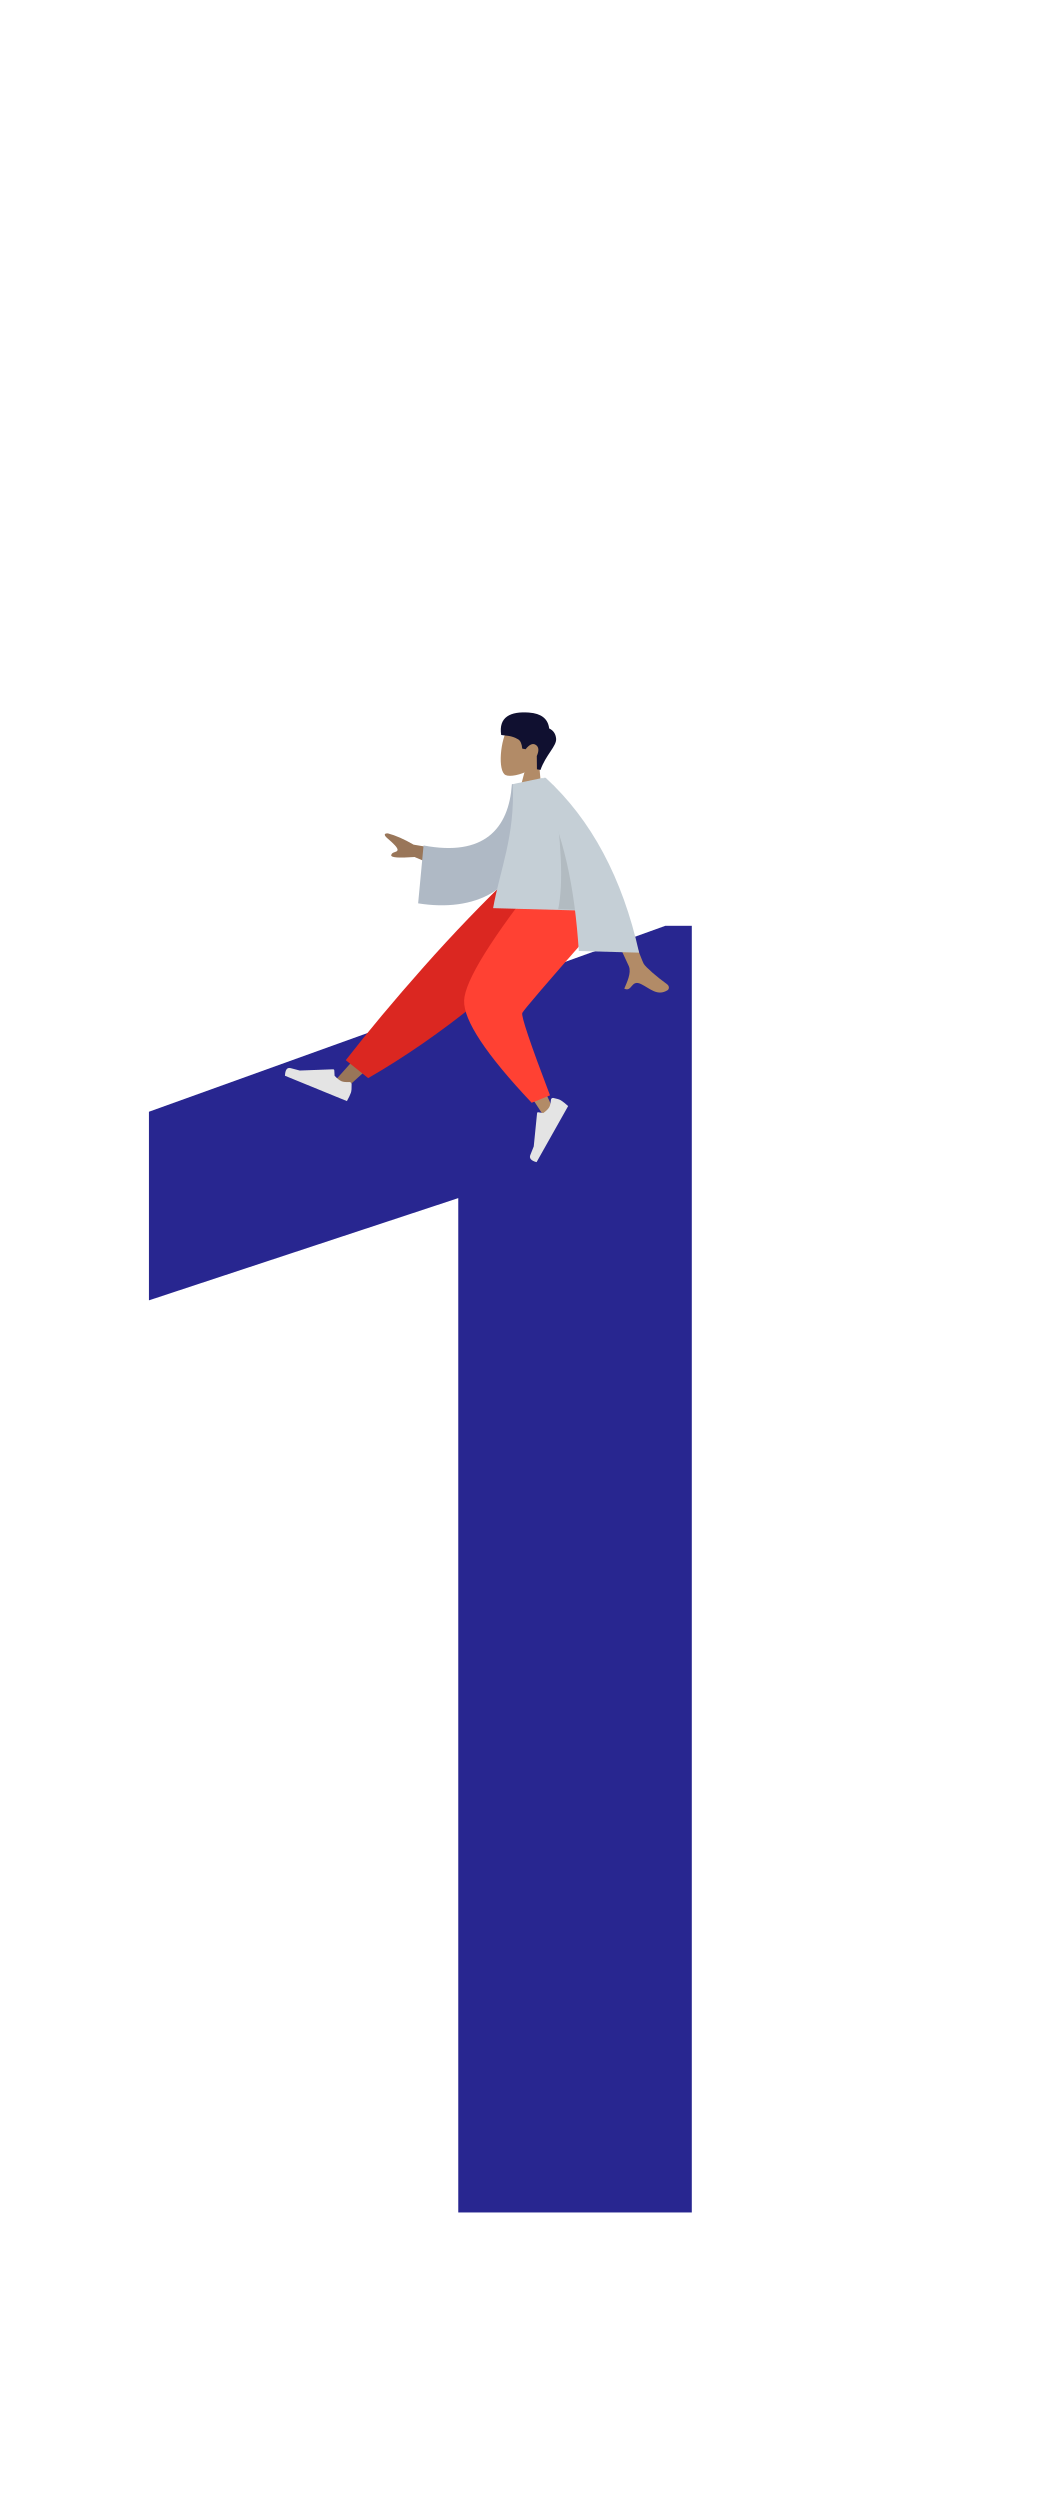
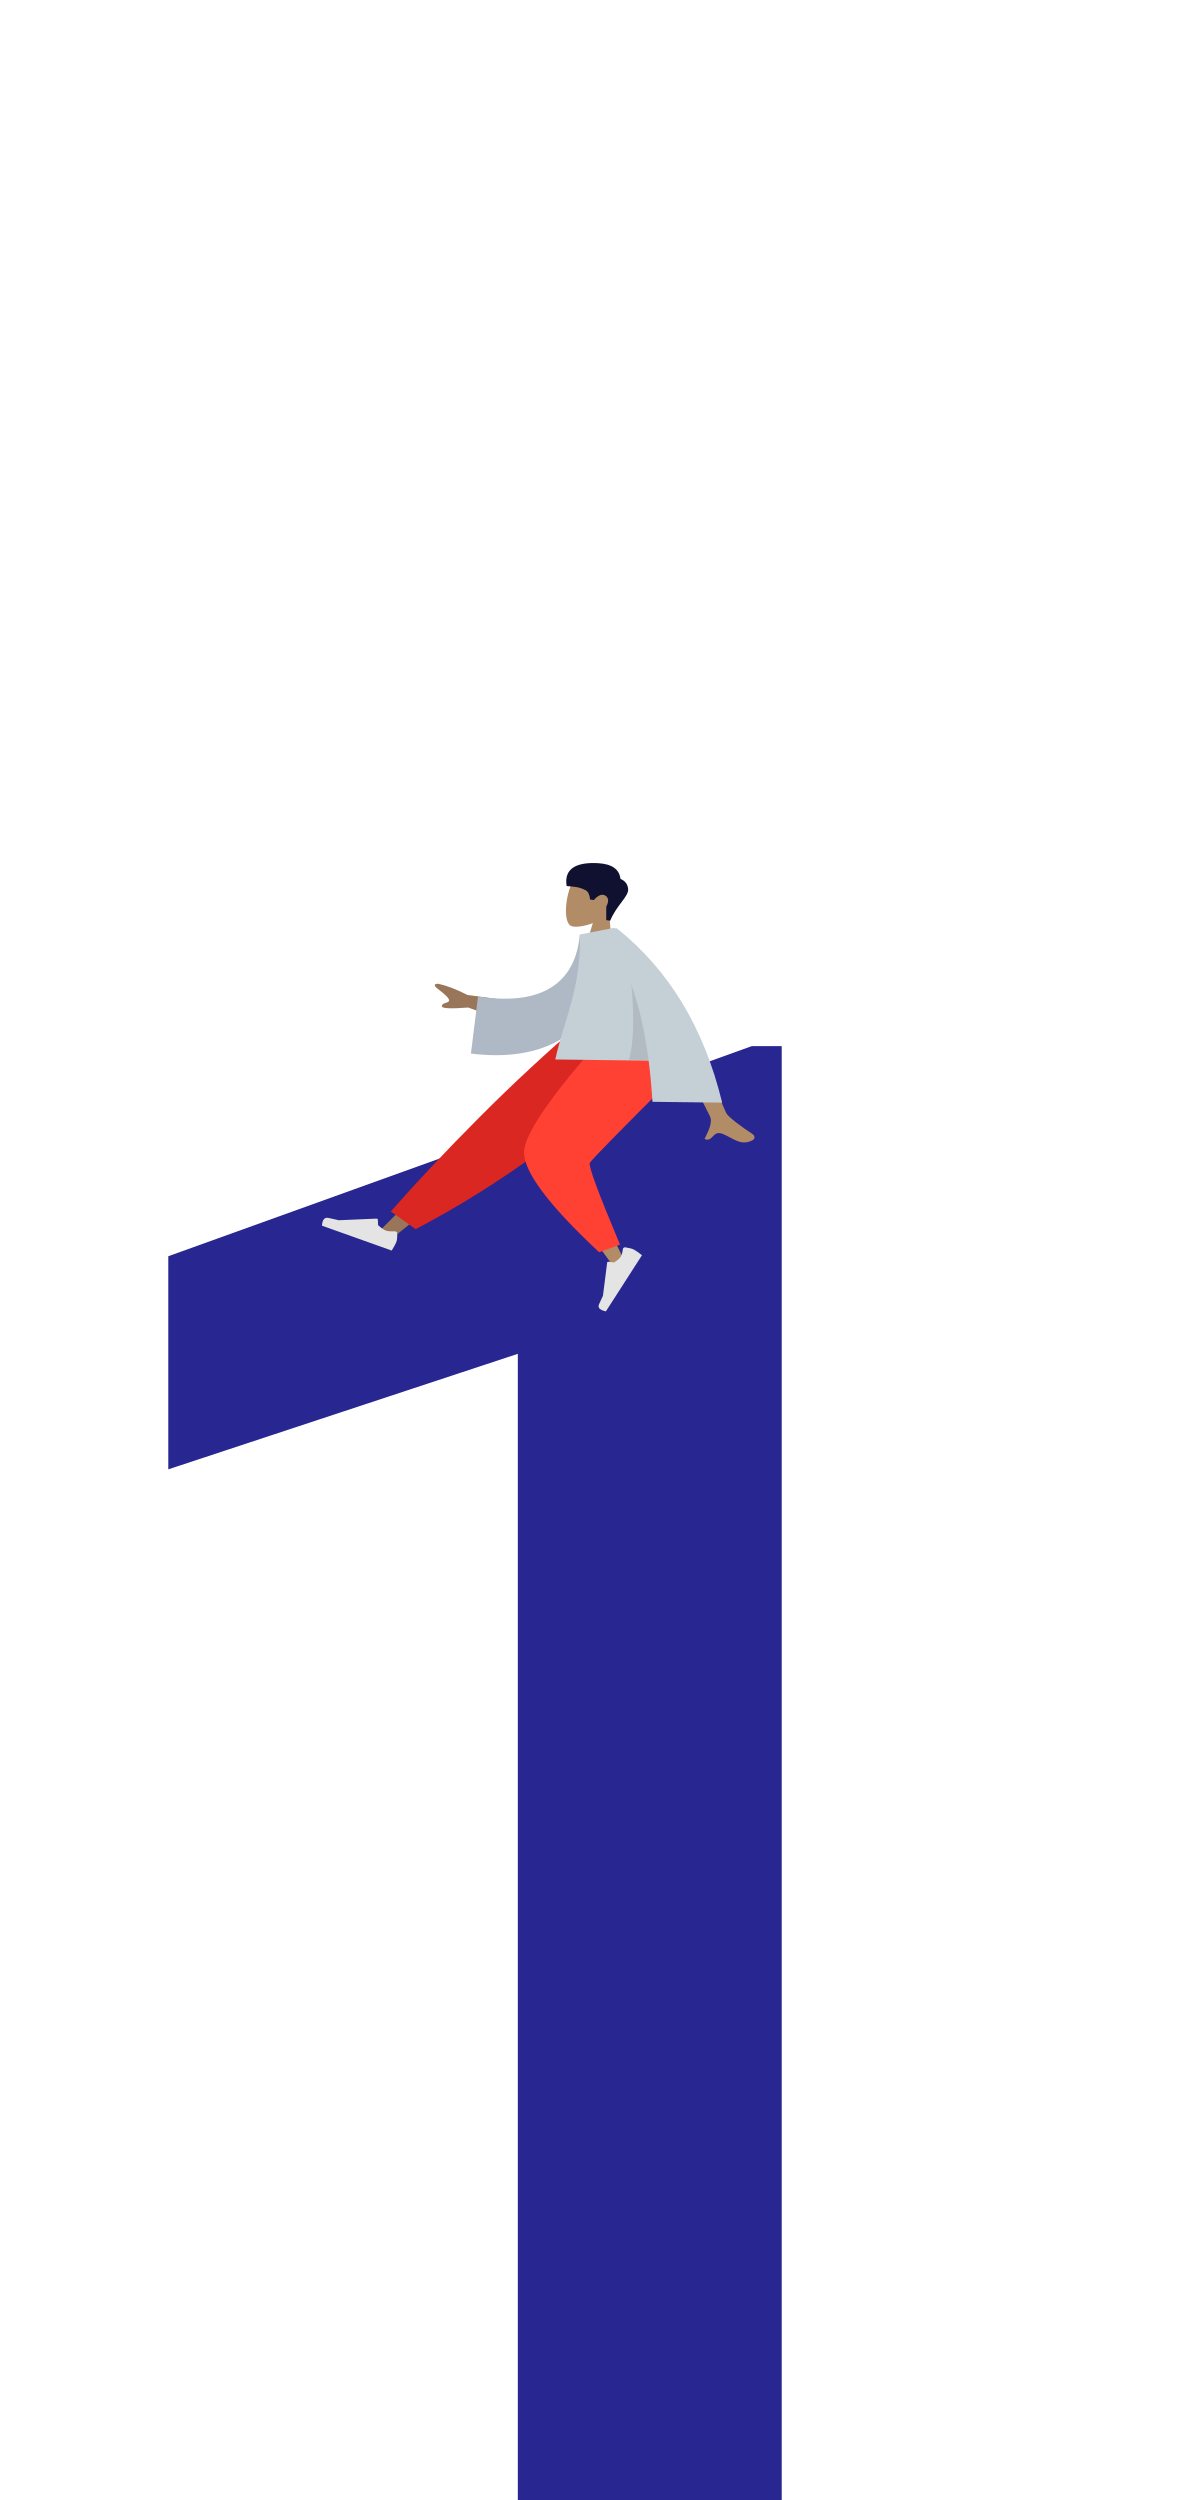
- <svg xmlns="http://www.w3.org/2000/svg" width="133" height="313" viewBox="0 0 133 313" fill="none">
+ <svg xmlns="http://www.w3.org/2000/svg" width="133" height="277" viewBox="0 0 133 277" fill="none">
  <path opacity="0.87" d="M86.614 115.909V277H57.375V150.003L18.647 162.802V139.19L83.304 115.909H86.614Z" fill="#080680" />
-   <path fill-rule="evenodd" clip-rule="evenodd" d="M67.998 101.365L67.374 94.25L66.345 94.058L64.604 100.734L67.998 101.365Z" fill="#B28B67" />
-   <path fill-rule="evenodd" clip-rule="evenodd" d="M63.306 97.041C64.339 97.523 68.677 96.122 68.828 92.945C68.979 89.768 64.659 89.666 63.65 91.095C62.641 92.524 62.273 96.559 63.306 97.041Z" fill="#B28B67" />
-   <path fill-rule="evenodd" clip-rule="evenodd" d="M67.669 96.397C68.329 94.509 69.711 93.396 69.626 92.482C69.57 91.872 69.279 91.445 68.755 91.201C68.611 89.986 67.766 89.323 66.222 89.213C63.905 89.046 62.396 89.762 62.748 92.022C63.303 92.125 63.995 92.044 64.879 92.569C65.159 92.736 65.329 93.122 65.387 93.728L65.805 93.806C66.291 93.191 66.721 93.011 67.094 93.268C67.467 93.525 67.505 93.986 67.207 94.653L67.224 96.314L67.669 96.397Z" fill="#101030" />
-   <path fill-rule="evenodd" clip-rule="evenodd" d="M71.523 112.166L55.649 125.078L43.189 136.388L41.568 135.724L64.944 109.473L71.523 112.166Z" fill="#997659" />
-   <path fill-rule="evenodd" clip-rule="evenodd" d="M44.023 135.754C44.036 136.247 44.006 136.598 43.934 136.808C43.848 137.059 43.681 137.409 43.433 137.858C43.145 137.74 40.559 136.682 35.676 134.685C35.706 133.927 35.947 133.61 36.4 133.734C36.853 133.858 37.23 133.957 37.532 134.031L41.709 133.876C41.783 133.873 41.848 133.934 41.854 134.011C41.854 134.012 41.854 134.013 41.854 134.014L41.891 134.69C42.228 135.045 42.522 135.273 42.773 135.376C42.981 135.461 43.3 135.493 43.729 135.47C43.877 135.463 44.008 135.581 44.022 135.735C44.023 135.742 44.023 135.748 44.023 135.754Z" fill="#E4E4E4" />
-   <path fill-rule="evenodd" clip-rule="evenodd" d="M46.096 134.979L43.291 132.735C46.087 129.137 49.337 125.249 53.039 121.07C56.742 116.891 60.532 112.946 64.409 109.237L73.262 112.864C68.707 117.699 64.183 121.935 59.69 125.571C55.197 129.207 50.666 132.343 46.096 134.979Z" fill="#DB2721" />
-   <path fill-rule="evenodd" clip-rule="evenodd" d="M71.624 115.384C67.987 119.877 63.772 126.117 63.723 126.404C63.69 126.595 65.569 130.826 69.36 139.098L68.074 139.717C62.301 130.938 59.514 126.091 59.712 125.177C60.011 123.806 63.962 114.826 67.013 110.03L71.624 115.384Z" fill="#B28B67" />
-   <path fill-rule="evenodd" clip-rule="evenodd" d="M68.861 137.136L66.565 138.067C60.844 132.002 58.025 127.738 58.108 125.274C58.192 122.811 61.555 117.396 68.197 109.03L74.218 116.518C68.501 123.023 65.559 126.457 65.391 126.82C65.224 127.183 66.38 130.622 68.861 137.136Z" fill="#FF4133" />
-   <path fill-rule="evenodd" clip-rule="evenodd" d="M69.277 137.463C69.731 137.551 70.05 137.653 70.234 137.767C70.454 137.904 70.753 138.14 71.132 138.477C70.985 138.738 69.667 141.08 67.178 145.502C66.486 145.318 66.227 145.014 66.401 144.591C66.575 144.169 66.716 143.816 66.825 143.532L67.241 139.369C67.249 139.295 67.313 139.243 67.384 139.253C67.385 139.253 67.386 139.253 67.387 139.254L68.014 139.355C68.385 139.095 68.634 138.85 68.762 138.623C68.868 138.434 68.94 138.126 68.977 137.697C68.989 137.549 69.116 137.443 69.26 137.46C69.266 137.461 69.271 137.462 69.277 137.463Z" fill="#E4E4E4" />
-   <path fill-rule="evenodd" clip-rule="evenodd" d="M57.563 106.712L51.785 105.752C50.609 105.067 49.534 104.595 48.559 104.337C48.288 104.322 47.859 104.411 48.526 104.977C49.192 105.544 49.869 106.169 49.767 106.458C49.664 106.748 49.061 106.622 48.98 107.07C48.926 107.368 49.9 107.444 51.901 107.297L56.639 109.315L57.563 106.712Z" fill="#997659" />
-   <path fill-rule="evenodd" clip-rule="evenodd" d="M66.563 98.079L64.088 98.176C63.717 103.807 60.538 107.278 53.031 105.852L52.35 113.099C59.358 114.223 65.348 111.552 66.273 103.873C66.512 101.885 66.68 99.814 66.563 98.079Z" fill="#AFB9C5" />
-   <path fill-rule="evenodd" clip-rule="evenodd" d="M76.018 108.361C78.756 115.955 80.276 120.049 80.579 120.641C80.801 121.075 82.377 122.415 83.465 123.186C83.902 123.495 83.739 123.874 83.582 123.971C82.304 124.768 81.407 123.77 80.255 123.203C78.993 122.583 79.159 124.255 78.159 123.781C78.436 123.095 79.095 121.821 78.731 120.966C78.569 120.586 76.612 116.364 72.861 108.299L76.018 108.361Z" fill="#B28B67" />
-   <path fill-rule="evenodd" clip-rule="evenodd" d="M73.113 114.012L61.736 113.7C62.592 108.892 64.471 104.751 64.205 98.172L67.921 97.396C70.79 101.717 72.297 106.982 73.113 114.012Z" fill="#C5CFD6" />
-   <path fill-rule="evenodd" clip-rule="evenodd" d="M73.178 113.928L69.884 113.842C70.542 110.667 70.323 105.463 69.227 98.23C71.759 102.5 72.438 106.965 73.178 113.928Z" fill="black" fill-opacity="0.1" />
-   <path fill-rule="evenodd" clip-rule="evenodd" d="M68.315 97.38C74.03 102.623 77.93 109.921 80.015 119.273L72.467 119.068C71.95 111.227 70.641 104.282 67.394 98.203L68.071 97.374L68.315 97.38Z" fill="#C5CFD6" />
+   <path fill-rule="evenodd" clip-rule="evenodd" d="M67.939 106.383L67.398 100.093L66.388 99.932L64.604 105.852L67.939 106.383Z" fill="#B28B67" />
+   <path fill-rule="evenodd" clip-rule="evenodd" d="M63.296 102.606C64.314 103.025 68.625 101.746 68.807 98.927C68.99 96.109 64.713 96.055 63.699 97.33C62.685 98.606 62.278 102.187 63.296 102.606Z" fill="#B28B67" />
+   <path fill-rule="evenodd" clip-rule="evenodd" d="M67.612 102.014C68.288 100.329 69.672 99.326 69.599 98.513C69.55 97.972 69.267 97.595 68.75 97.383C68.621 96.305 67.791 95.724 66.26 95.64C63.965 95.515 62.459 96.166 62.783 98.171C63.331 98.258 64.019 98.179 64.89 98.638C65.166 98.783 65.329 99.125 65.38 99.663L65.794 99.728C66.283 99.176 66.711 99.013 67.078 99.237C67.445 99.462 67.477 99.872 67.174 100.468L67.172 101.945L67.612 102.014Z" fill="#101030" />
+   <path fill-rule="evenodd" clip-rule="evenodd" d="M71.523 115.717L55.643 127.305L43.165 137.439L41.568 136.87L65.042 113.407L71.523 115.717Z" fill="#997659" />
+   <path fill-rule="evenodd" clip-rule="evenodd" d="M44.015 136.677C44.022 137.117 43.988 137.431 43.913 137.619C43.824 137.845 43.653 138.159 43.399 138.562C43.113 138.46 40.538 137.541 35.676 135.807C35.715 135.129 35.96 134.844 36.412 134.95C36.863 135.056 37.24 135.14 37.541 135.203L41.721 135.023C41.795 135.019 41.86 135.073 41.865 135.141C41.865 135.142 41.865 135.143 41.865 135.144L41.894 135.748C42.227 136.061 42.518 136.263 42.769 136.352C42.976 136.426 43.294 136.451 43.724 136.426C43.872 136.418 44.002 136.523 44.014 136.66C44.015 136.666 44.015 136.671 44.015 136.677Z" fill="#E4E4E4" />
+   <path fill-rule="evenodd" clip-rule="evenodd" d="M46.053 136.189L43.3 134.233C46.117 131.02 49.388 127.544 53.11 123.806C56.833 120.069 60.64 116.538 64.531 113.214L73.262 116.327C68.686 120.654 64.148 124.451 59.648 127.717C55.148 130.982 50.617 133.807 46.053 136.189Z" fill="#DB2721" />
+   <path fill-rule="evenodd" clip-rule="evenodd" d="M71.755 118.697C68.053 122.7 63.748 128.251 63.696 128.505C63.66 128.673 65.491 132.386 69.187 139.643L67.889 140.203C62.213 132.52 59.48 128.275 59.691 127.466C60.007 126.253 64.082 118.287 67.2 114.023L71.755 118.697Z" fill="#B28B67" />
+   <path fill-rule="evenodd" clip-rule="evenodd" d="M68.697 137.904L66.385 138.749C60.727 133.466 57.956 129.738 58.071 127.566C58.186 125.394 61.624 120.586 68.386 113.141L74.326 119.675C68.515 125.47 65.522 128.528 65.35 128.85C65.177 129.171 66.293 132.189 68.697 137.904Z" fill="#FF4133" />
+   <path fill-rule="evenodd" clip-rule="evenodd" d="M69.309 138.206C69.758 138.278 70.072 138.364 70.252 138.462C70.467 138.58 70.76 138.785 71.131 139.077C70.983 139.308 69.649 141.383 67.131 145.302C66.448 145.147 66.196 144.883 66.374 144.509C66.552 144.135 66.696 143.823 66.807 143.572L67.271 139.905C67.28 139.84 67.344 139.793 67.415 139.801C67.415 139.801 67.416 139.802 67.418 139.802L68.036 139.884C68.406 139.651 68.656 139.433 68.785 139.232C68.893 139.065 68.967 138.792 69.009 138.414C69.024 138.284 69.15 138.189 69.292 138.203C69.298 138.204 69.304 138.205 69.309 138.206Z" fill="#E4E4E4" />
+   <path fill-rule="evenodd" clip-rule="evenodd" d="M57.598 111.039L51.792 110.24C50.617 109.634 49.541 109.221 48.563 108.999C48.289 108.988 47.857 109.074 48.52 109.578C49.183 110.082 49.857 110.639 49.75 110.902C49.642 111.166 49.037 111.059 48.949 111.465C48.891 111.735 49.87 111.792 51.888 111.635L56.633 113.404L57.598 111.039Z" fill="#997659" />
+   <path fill-rule="evenodd" clip-rule="evenodd" d="M66.74 103.485L64.238 103.597C63.787 108.508 60.529 111.569 52.964 110.412L52.178 116.734C59.243 117.634 65.331 115.238 66.368 108.536C66.637 106.801 66.834 104.994 66.74 103.485Z" fill="#AFB9C5" />
+   <path fill-rule="evenodd" clip-rule="evenodd" d="M76.145 112.522C78.756 119.239 80.208 122.86 80.5 123.382C80.714 123.766 82.257 124.939 83.325 125.611C83.753 125.881 83.587 126.219 83.43 126.308C82.154 127.031 81.279 126.154 80.145 125.664C78.904 125.127 79.045 126.611 78.061 126.202C78.345 125.589 79.015 124.449 78.665 123.693C78.51 123.357 76.628 119.627 73.019 112.503L76.145 112.522Z" fill="#B28B67" />
+   <path fill-rule="evenodd" clip-rule="evenodd" d="M73.113 117.535L61.524 117.39C62.462 113.1 64.433 109.391 64.251 103.538L68.048 102.804C70.913 106.617 72.377 111.286 73.113 117.535Z" fill="#C5CFD6" />
+   <path fill-rule="evenodd" clip-rule="evenodd" d="M73.179 117.46L69.701 117.422C70.441 114.606 70.283 110.005 69.227 103.618C71.841 107.366 72.495 111.308 73.179 117.46Z" fill="black" fill-opacity="0.1" />
+   <path fill-rule="evenodd" clip-rule="evenodd" d="M68.338 102.858C74.116 107.45 78.008 113.888 80.015 122.174L72.292 122.079C71.869 115.118 70.625 108.963 67.383 103.599L68.088 102.855L68.338 102.858Z" fill="#C5CFD6" />
</svg>
